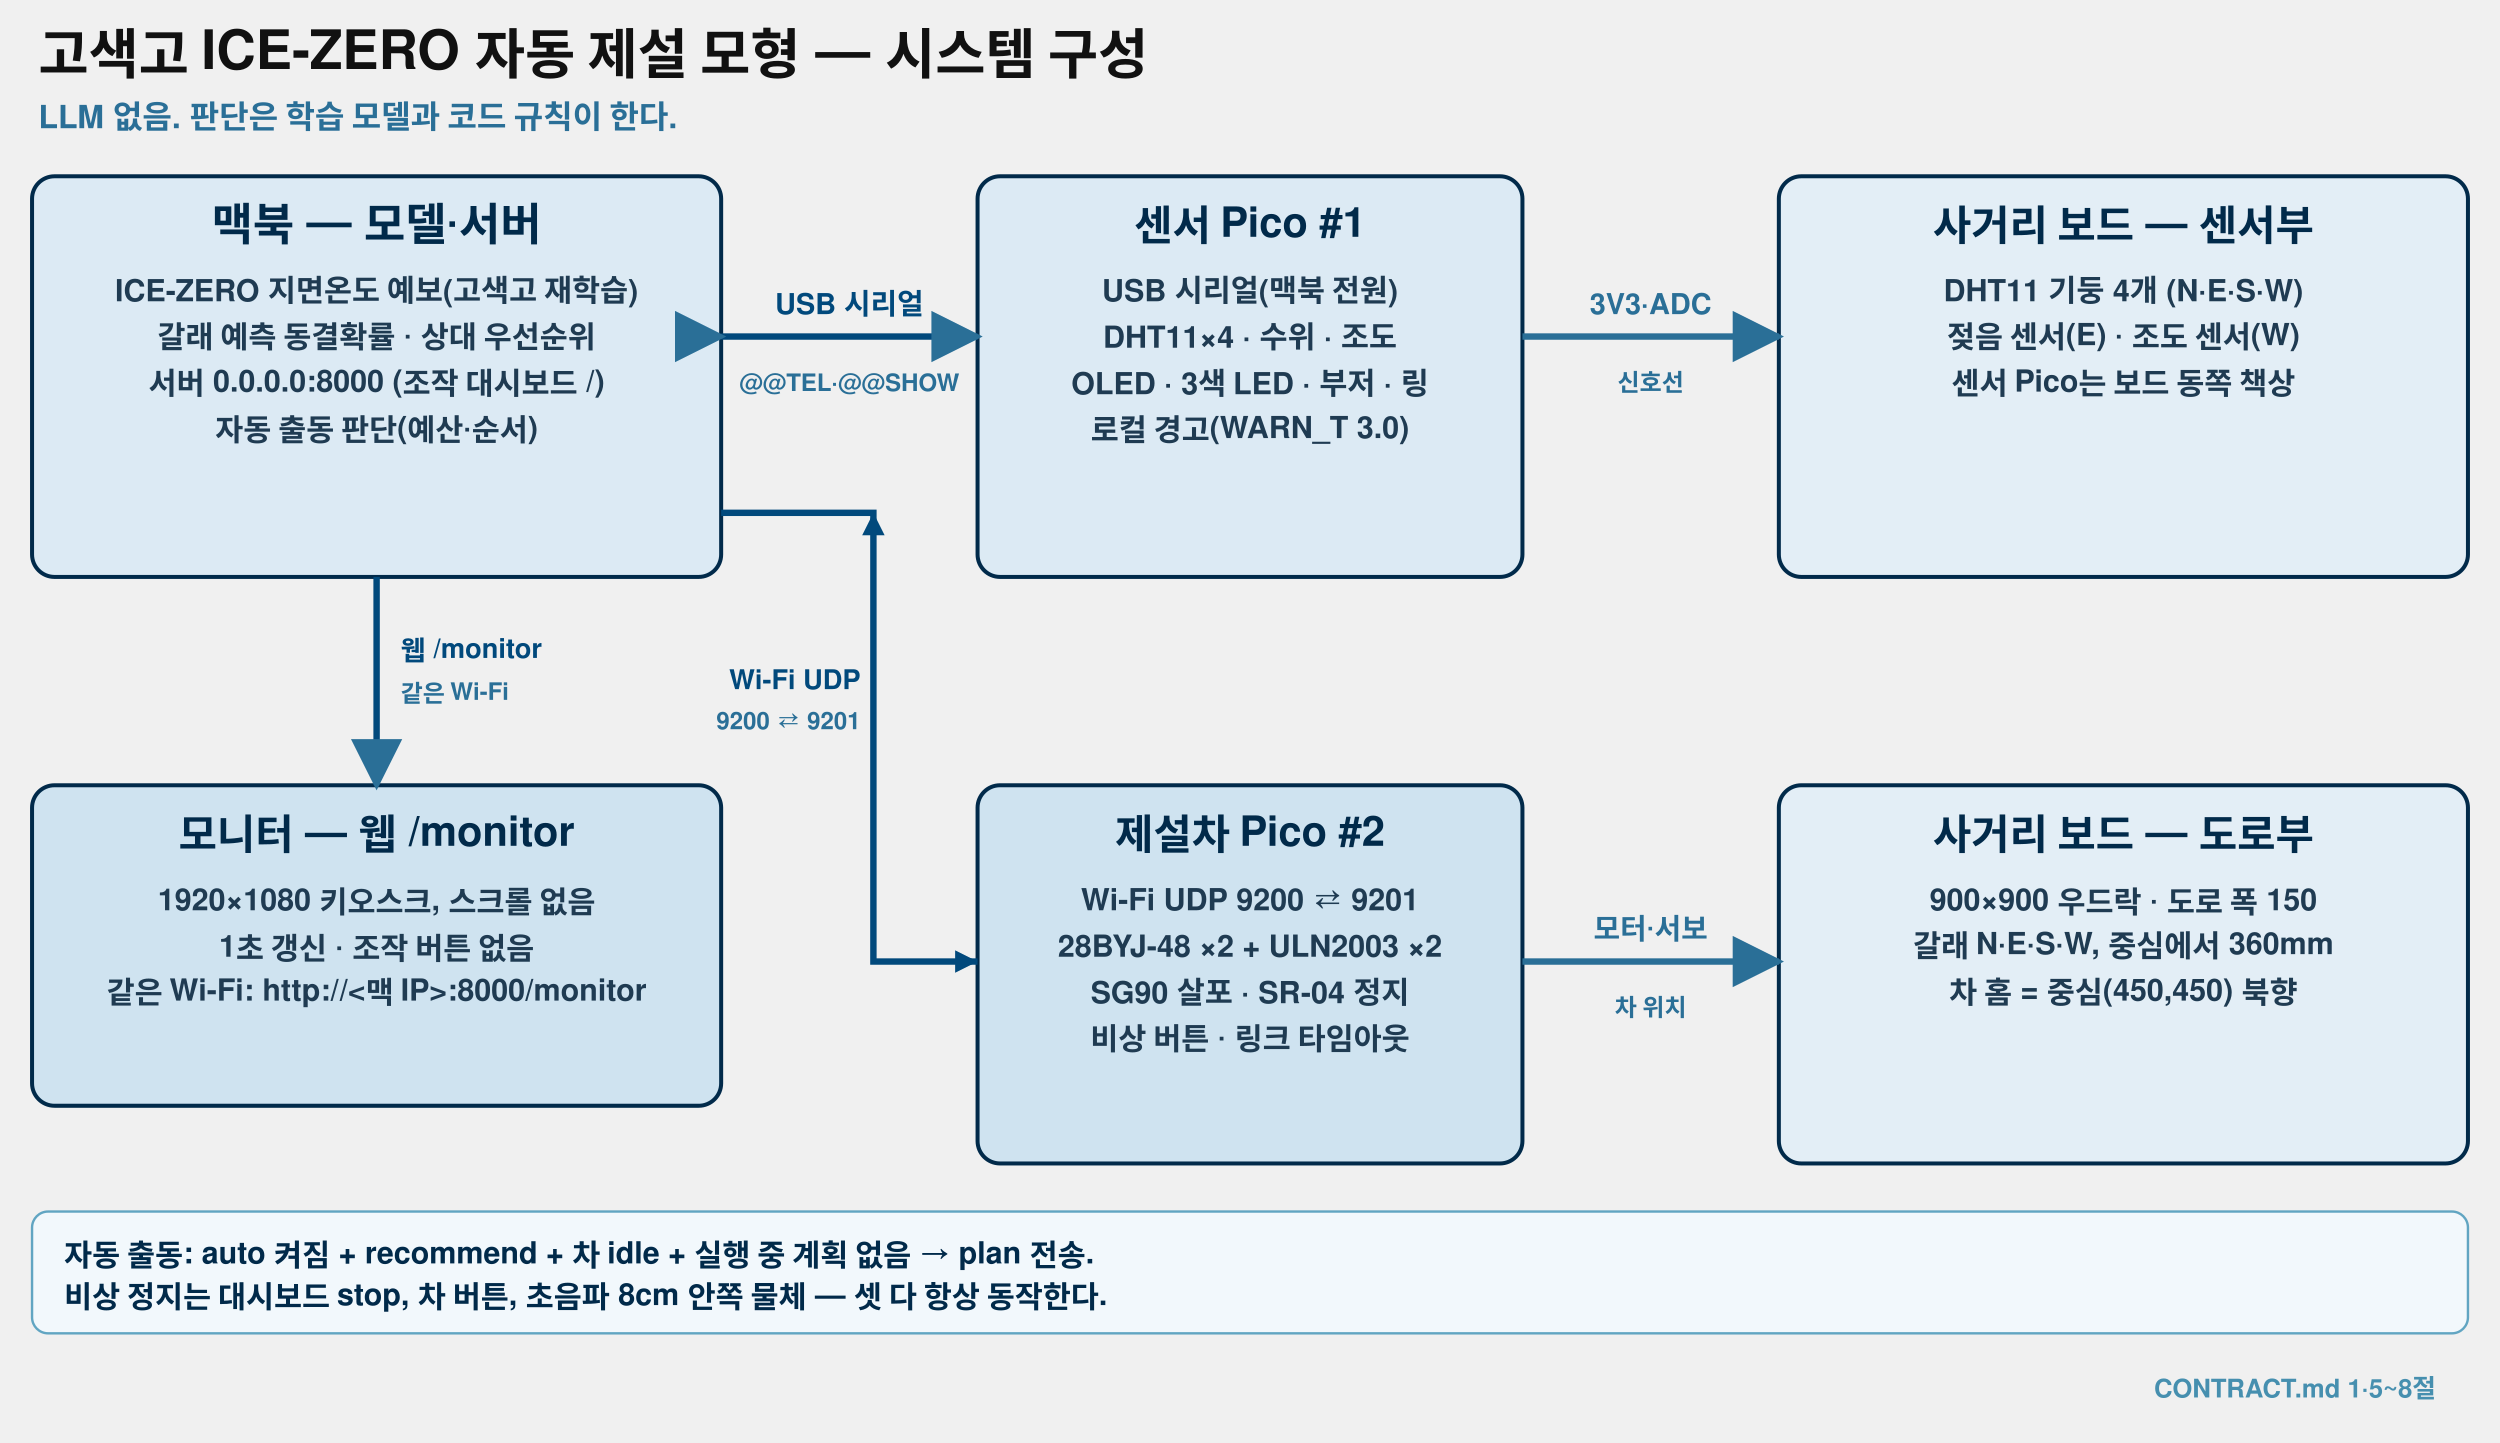
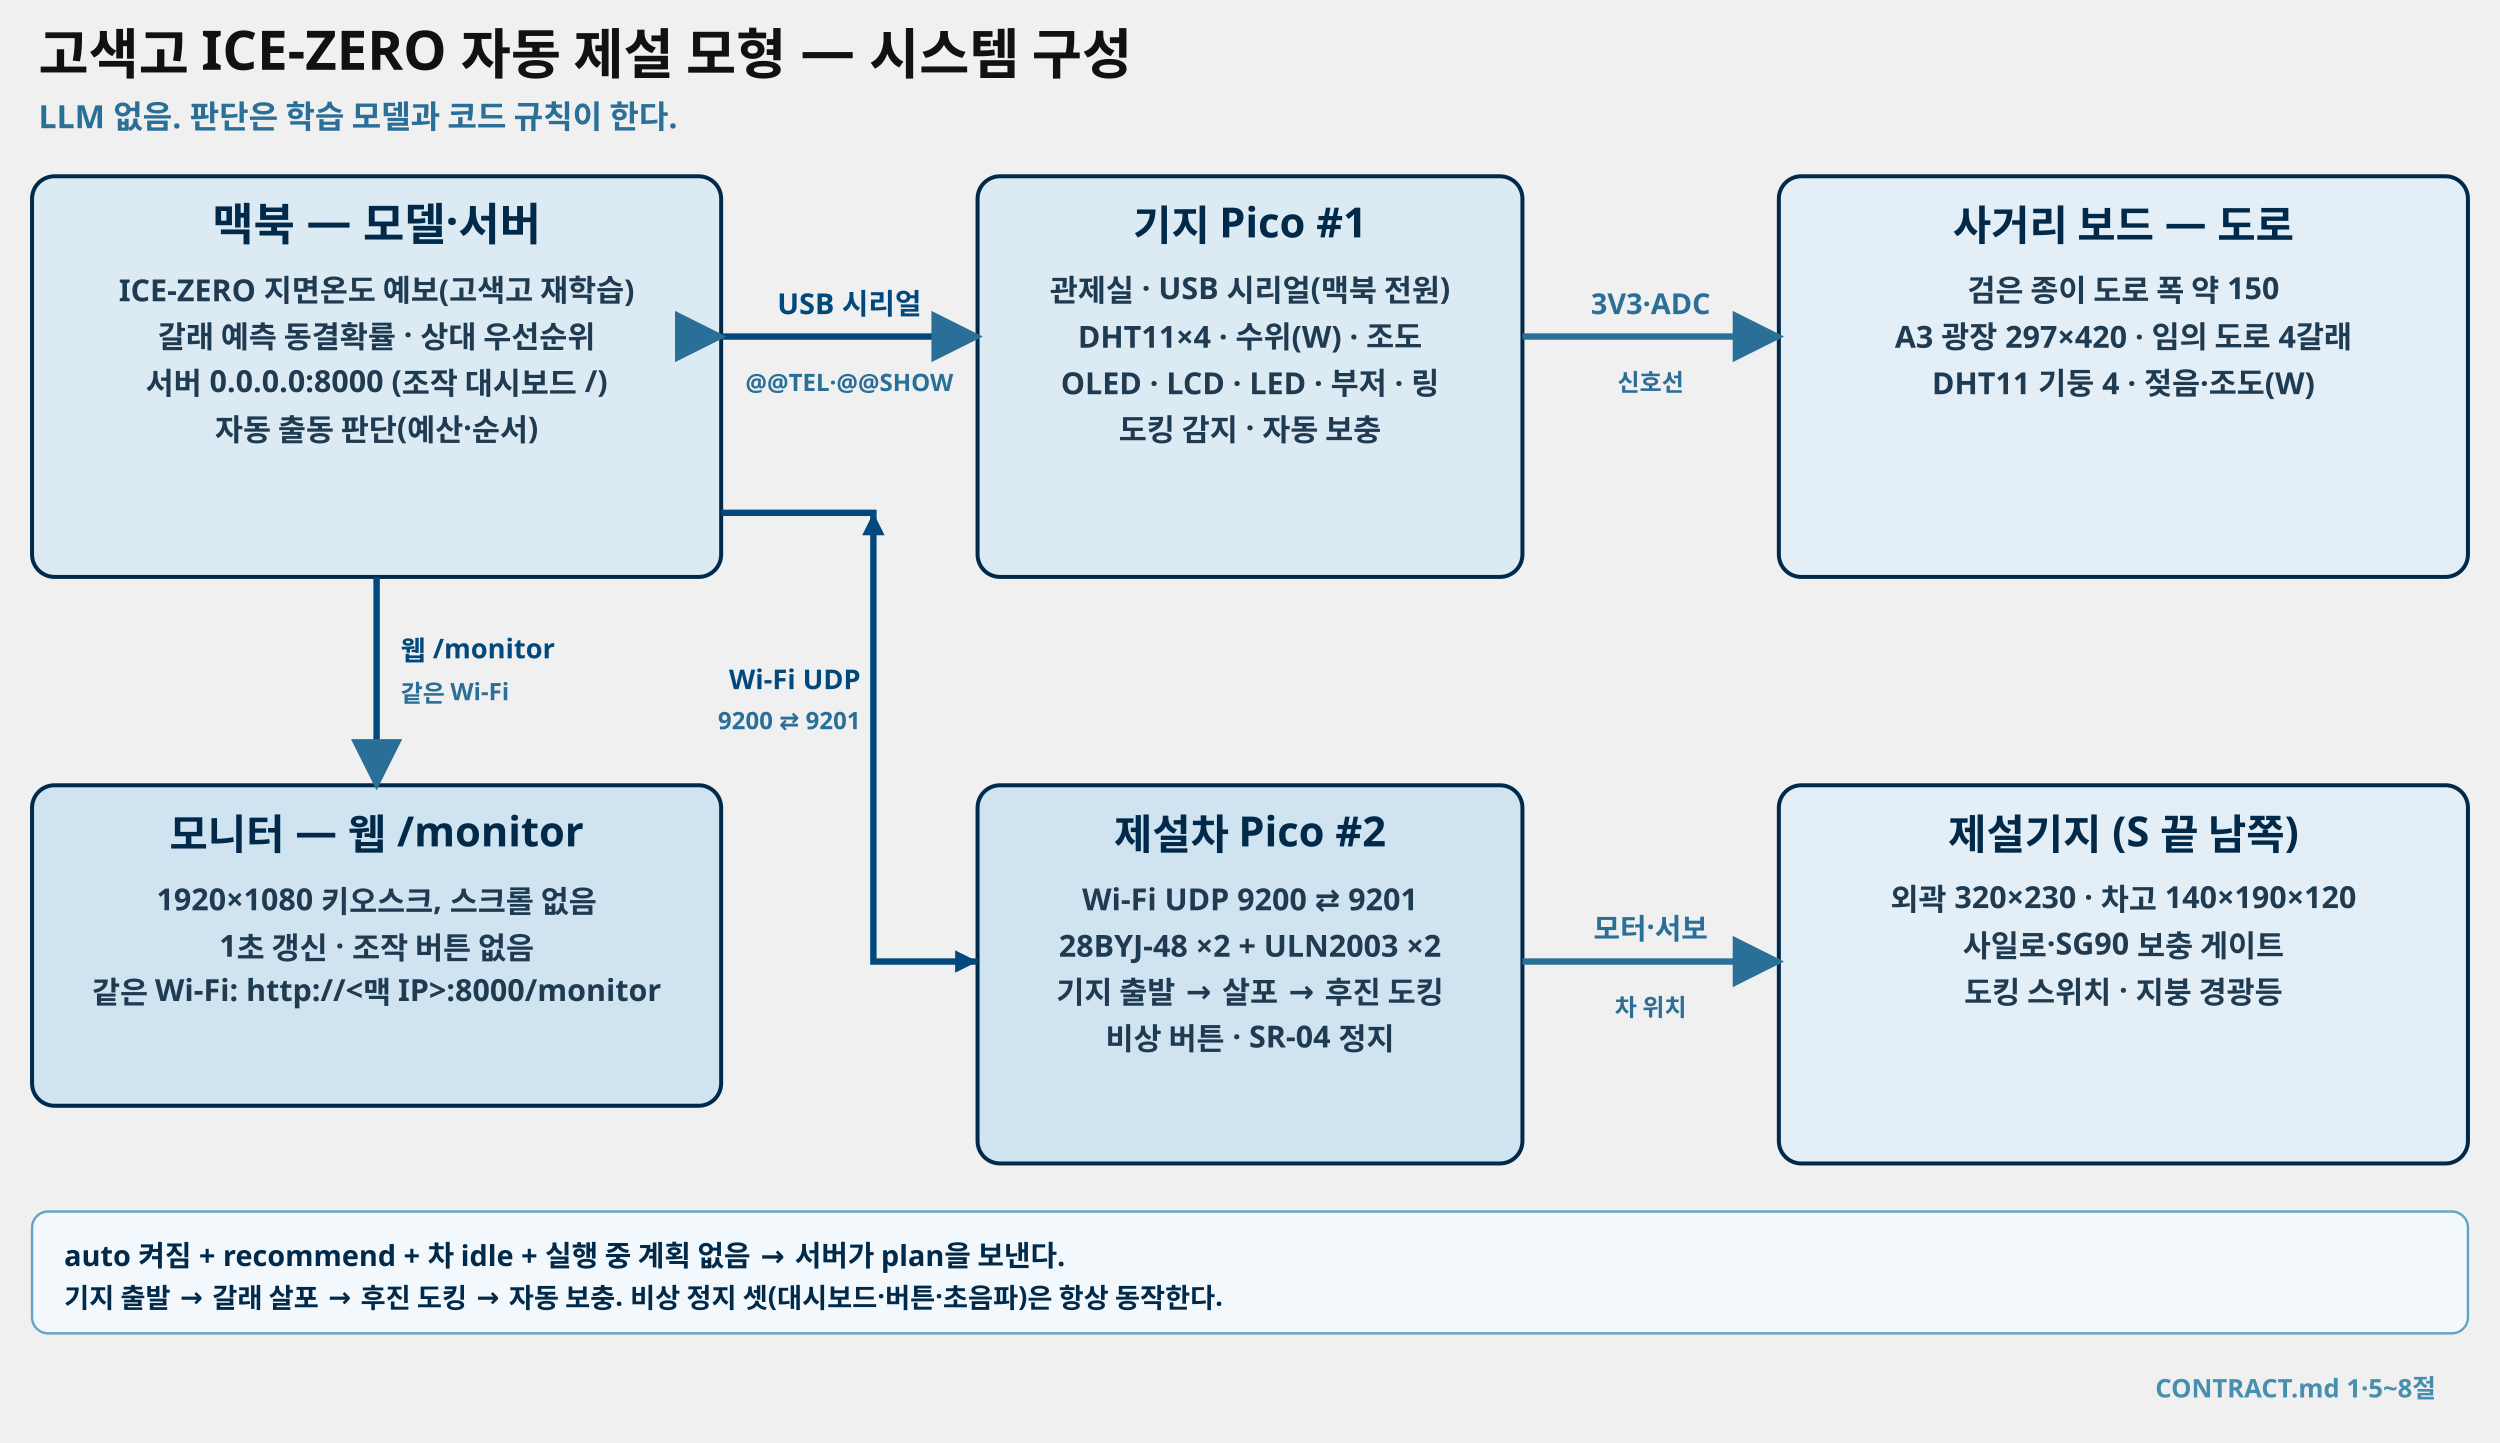
- <svg xmlns="http://www.w3.org/2000/svg" viewBox="0 0 1560 900" width="1560" height="900" font-family="Helvetica, Apple SD Gothic Neo, Noto Sans KR, sans-serif">
+ <svg xmlns="http://www.w3.org/2000/svg" viewBox="0 0 1560 900" width="1560" height="900" font-family="'Pretendard Variable', Pretendard, 'Apple SD Gothic Neo', sans-serif">
  <defs>
    <marker id="arrE" viewBox="0 0 10 10" refX="9" refY="5" markerWidth="7" markerHeight="7" orient="auto">
      <path d="M0 0 L10 5 L0 10 z" fill="#01497c" />
    </marker>
    <marker id="arrS" viewBox="0 0 10 10" refX="1" refY="5" markerWidth="7" markerHeight="7" orient="auto">
      <path d="M10 0 L0 5 L10 10 z" fill="#01497c" />
    </marker>
    <marker id="flow" viewBox="0 0 10 10" refX="9" refY="5" markerWidth="8" markerHeight="8" orient="auto">
      <path d="M0 0 L10 5 L0 10 z" fill="#012a4a" />
    </marker>
    <marker id="flowB" viewBox="0 0 10 10" refX="9" refY="5" markerWidth="8" markerHeight="8" orient="auto">
      <path d="M0 0 L10 5 L0 10 z" fill="#2a6f97" />
    </marker>
    <marker id="flowL" viewBox="0 0 10 10" refX="9" refY="5" markerWidth="8" markerHeight="8" orient="auto">
      <path d="M0 0 L10 5 L0 10 z" fill="#a9d6e5" />
    </marker>
    <pattern id="waves" width="40" height="18" patternUnits="userSpaceOnUse">
      <path d="M0 9 q10 -7 20 0 t20 0" fill="none" stroke="#468faf" stroke-width="2" />
    </pattern>
    <pattern id="hatch" width="12" height="12" patternUnits="userSpaceOnUse" patternTransform="rotate(45)">
      <rect width="6" height="12" fill="#a9d6e5" />
      <rect x="6" width="6" height="12" fill="#ffffff" />
    </pattern>
  </defs>
  <text x="24.0" y="46.0" font-size="34" text-anchor="start" font-weight="800" fill="#111">고색고 ICE-ZERO 자동 제설 모형 — 시스템 구성</text>
  <text x="24.0" y="80.0" font-size="20" text-anchor="start" font-weight="600" fill="#2a6f97">LLM 없음. 판단은 학습 모델과 코드 규칙이 한다.</text>
  <rect x="20.0" y="110.0" width="430.0" height="250.0" rx="14" fill="#dceaf4" stroke="#012a4a" stroke-width="2.5" />
  <text x="235.0" y="150.0" font-size="28" text-anchor="middle" font-weight="800" fill="#012a4a">맥북 — 모델·서버</text>
  <text x="235.0" y="188.0" font-size="19" text-anchor="middle" font-weight="600" fill="#1f3b52">ICE-ZERO 지면온도 예보(고색고 재학습)</text>
  <text x="235.0" y="217.0" font-size="19" text-anchor="middle" font-weight="600" fill="#1f3b52">갈래 예측 동결확률 · 상대 우선순위</text>
  <text x="235.0" y="246.0" font-size="19" text-anchor="middle" font-weight="600" fill="#1f3b52">서버 0.0.0.0:8000 (조작 대시보드 /)</text>
  <text x="235.0" y="275.0" font-size="19" text-anchor="middle" font-weight="600" fill="#1f3b52">자동 출동 판단(예산·순서)</text>
  <rect x="20.0" y="490.0" width="430.0" height="200.0" rx="14" fill="#cfe3f0" stroke="#012a4a" stroke-width="2.5" />
  <text x="235.0" y="530.0" font-size="26" text-anchor="middle" font-weight="800" fill="#012a4a">모니터 — 웹 /monitor</text>
  <text x="235.0" y="568.0" font-size="19" text-anchor="middle" font-weight="600" fill="#1f3b52">1920×1080 키오스크, 스크롤 없음</text>
  <text x="235.0" y="597.0" font-size="19" text-anchor="middle" font-weight="600" fill="#1f3b52">1초 갱신 · 조작 버튼 없음</text>
  <text x="235.0" y="626.0" font-size="19" text-anchor="middle" font-weight="600" fill="#1f3b52">같은 Wi-Fi: http://&lt;맥 IP&gt;:8000/monitor</text>
  <rect x="610.0" y="110.0" width="340.0" height="250.0" rx="14" fill="#dceaf4" stroke="#012a4a" stroke-width="2.5" />
-   <text x="780.0" y="150.0" font-size="26" text-anchor="middle" font-weight="800" fill="#012a4a">센서 Pico #1</text>
-   <text x="780.0" y="188.0" font-size="19" text-anchor="middle" font-weight="600" fill="#1f3b52">USB 시리얼(맥북 전원)</text>
-   <text x="780.0" y="217.0" font-size="19" text-anchor="middle" font-weight="600" fill="#1f3b52">DHT11×4 · 수위 · 조도</text>
-   <text x="780.0" y="246.0" font-size="19" text-anchor="middle" font-weight="600" fill="#1f3b52">OLED · 3색 LED · 부저 · 링</text>
-   <text x="780.0" y="275.0" font-size="19" text-anchor="middle" font-weight="600" fill="#1f3b52">로컬 경고(WARN_T 3.0)</text>
+   <text x="780.0" y="150.0" font-size="26" text-anchor="middle" font-weight="800" fill="#012a4a">기지 Pico #1</text>
+   <text x="780.0" y="188.0" font-size="19" text-anchor="middle" font-weight="600" fill="#1f3b52">관제실 · USB 시리얼(맥북 전원)</text>
+   <text x="780.0" y="217.0" font-size="19" text-anchor="middle" font-weight="600" fill="#1f3b52">DHT11×4 · 수위(W) · 조도</text>
+   <text x="780.0" y="246.0" font-size="19" text-anchor="middle" font-weight="600" fill="#1f3b52">OLED · LCD · LED · 부저 · 링</text>
+   <text x="780.0" y="275.0" font-size="19" text-anchor="middle" font-weight="600" fill="#1f3b52">도킹 감지 · 자동 보충</text>
  <rect x="610.0" y="490.0" width="340.0" height="236.0" rx="14" fill="#cfe3f0" stroke="#012a4a" stroke-width="2.5" />
  <text x="780.0" y="530.0" font-size="26" text-anchor="middle" font-weight="800" fill="#012a4a">제설차 Pico #2</text>
  <text x="780.0" y="568.0" font-size="19" text-anchor="middle" font-weight="600" fill="#1f3b52">Wi-Fi UDP 9200 ⇄ 9201</text>
  <text x="780.0" y="597.0" font-size="19" text-anchor="middle" font-weight="600" fill="#1f3b52">28BYJ-48 ×2 + ULN2003 ×2</text>
-   <text x="780.0" y="626.0" font-size="19" text-anchor="middle" font-weight="600" fill="#1f3b52">SG90 살포 · SR-04 정지</text>
-   <text x="780.0" y="655.0" font-size="19" text-anchor="middle" font-weight="600" fill="#1f3b52">비상 버튼 · 링크 타임아웃</text>
+   <text x="780.0" y="626.0" font-size="19" text-anchor="middle" font-weight="600" fill="#1f3b52">기지 출발 → 살포 → 후진 도킹</text>
+   <text x="780.0" y="655.0" font-size="19" text-anchor="middle" font-weight="600" fill="#1f3b52">비상 버튼 · SR-04 정지</text>
  <rect x="1110.0" y="110.0" width="430.0" height="250.0" rx="14" fill="#e3eef6" stroke="#012a4a" stroke-width="2.5" />
-   <text x="1325.0" y="150.0" font-size="26" text-anchor="middle" font-weight="800" fill="#012a4a">사거리 보드 — 센서부</text>
-   <text x="1325.0" y="188.0" font-size="19" text-anchor="middle" font-weight="600" fill="#1f3b52">DHT11 기둥 4개 (N·E·S·W)</text>
-   <text x="1325.0" y="217.0" font-size="19" text-anchor="middle" font-weight="600" fill="#1f3b52">젖음 센서(E) · 조도 센서(W)</text>
-   <text x="1325.0" y="246.0" font-size="19" text-anchor="middle" font-weight="600" fill="#1f3b52">센서 Pico는 보드 동쪽 책상</text>
+   <text x="1325.0" y="150.0" font-size="26" text-anchor="middle" font-weight="800" fill="#012a4a">사거리 보드 — 도로</text>
+   <text x="1325.0" y="188.0" font-size="19" text-anchor="middle" font-weight="600" fill="#1f3b52">검은 종이 도로 폭 약 150</text>
+   <text x="1325.0" y="217.0" font-size="19" text-anchor="middle" font-weight="600" fill="#1f3b52">A3 광장 297×420 · 임의 도로 4갈래</text>
+   <text x="1325.0" y="246.0" font-size="19" text-anchor="middle" font-weight="600" fill="#1f3b52">DHT11 기둥 4 · 젖음·조도(W)</text>
  <rect x="1110.0" y="490.0" width="430.0" height="236.0" rx="14" fill="#e3eef6" stroke="#012a4a" stroke-width="2.5" />
-   <text x="1325.0" y="530.0" font-size="26" text-anchor="middle" font-weight="800" fill="#012a4a">사거리 보드 — 도로부</text>
-   <text x="1325.0" y="568.0" font-size="19" text-anchor="middle" font-weight="600" fill="#1f3b52">900×900 우드락 · 도로 폭 150</text>
-   <text x="1325.0" y="597.0" font-size="19" text-anchor="middle" font-weight="600" fill="#1f3b52">갈래 N·E·S·W, 중심에서 360mm</text>
-   <text x="1325.0" y="626.0" font-size="19" text-anchor="middle" font-weight="600" fill="#1f3b52">차 홈 = 중심(450,450) 북향</text>
+   <text x="1325.0" y="530.0" font-size="26" text-anchor="middle" font-weight="800" fill="#012a4a">제설기지 (S 끝 남쪽)</text>
+   <text x="1325.0" y="568.0" font-size="19" text-anchor="middle" font-weight="600" fill="#1f3b52">외곽 320×230 · 차고 140×190×120</text>
+   <text x="1325.0" y="597.0" font-size="19" text-anchor="middle" font-weight="600" fill="#1f3b52">사일로·SG90 보충 게이트</text>
+   <text x="1325.0" y="626.0" font-size="19" text-anchor="middle" font-weight="600" fill="#1f3b52">도킹 스위치 · 지붕 경광등</text>
  <line x1="450.0" y1="210.0" x2="610.0" y2="210.0" stroke="#01497c" stroke-width="4" marker-start="url(#flowB)" marker-end="url(#flowB)" />
  <text x="530.0" y="196.0" font-size="18" text-anchor="middle" font-weight="800" fill="#01497c">USB 시리얼</text>
  <text x="530.0" y="244.0" font-size="15" text-anchor="middle" font-weight="700" fill="#2a6f97">@@TEL·@@SHOW</text>
  <line x1="950.0" y1="210.0" x2="1110.0" y2="210.0" stroke="#2a6f97" stroke-width="4" marker-end="url(#flowB)" />
  <text x="1030.0" y="196.0" font-size="18" text-anchor="middle" font-weight="800" fill="#2a6f97">3V3·ADC</text>
  <text x="1030.0" y="244.0" font-size="15" text-anchor="middle" font-weight="700" fill="#2a6f97">신호선</text>
  <line x1="235.0" y1="360.0" x2="235.0" y2="490.0" stroke="#01497c" stroke-width="4" marker-end="url(#flowB)" />
  <text x="250.0" y="412.0" font-size="17" text-anchor="start" font-weight="800" fill="#01497c">웹 /monitor</text>
  <text x="250.0" y="438.0" font-size="15" text-anchor="start" font-weight="700" fill="#2a6f97">같은 Wi-Fi</text>
  <path d="M 450 320 L 545 320 L 545 600 L 610 600" fill="none" stroke="#01497c" stroke-width="4" />
  <path d="M 610 600 l -14 -7 l 0 14 z" fill="#01497c" />
  <path d="M 545 320 l -7 14 l 14 0 z" fill="#01497c" />
  <text x="537.0" y="430.0" font-size="17" text-anchor="end" font-weight="800" fill="#01497c">Wi-Fi UDP</text>
  <text x="537.0" y="455.0" font-size="15" text-anchor="end" font-weight="700" fill="#2a6f97">9200 ⇄ 9201</text>
  <line x1="950.0" y1="600.0" x2="1110.0" y2="600.0" stroke="#2a6f97" stroke-width="4" marker-end="url(#flowB)" />
  <text x="1030.0" y="586.0" font-size="18" text-anchor="middle" font-weight="800" fill="#2a6f97">모터·서보</text>
  <text x="1030.0" y="634.0" font-size="15" text-anchor="middle" font-weight="700" fill="#2a6f97">차 위치</text>
  <rect x="20.0" y="756.0" width="1520.0" height="76.0" rx="10" fill="#f2f8fc" stroke="#61a5c2" stroke-width="1.5" />
-   <text x="40.0" y="790.0" font-size="19" text-anchor="start" font-weight="700" fill="#012a4a">자동 출동: auto 켜짐 + recommend + 차 idle + 실행 중 계획 없음 → plan 전송.</text>
-   <text x="40.0" y="816.0" font-size="19" text-anchor="start" font-weight="700" fill="#012a4a">비상 정지는 대시보드 stop, 차 버튼, 초음파 8cm 안쪽 물체 — 셋 다 항상 동작한다.</text>
+   <text x="40.0" y="790.0" font-size="18" text-anchor="start" font-weight="700" fill="#012a4a">auto 켜짐 + recommend + 차 idle + 실행 중 계획 없음 → 서버가 plan을 보낸다.</text>
+   <text x="40.0" y="816.0" font-size="17" text-anchor="start" font-weight="700" fill="#012a4a">기지 출발 → 갈래 살포 → 후진 도킹 → 자동 보충. 비상 정지 셋(대시보드·버튼·초음파)은 항상 동작한다.</text>
  <text x="1520.0" y="872.0" font-size="16" text-anchor="end" font-weight="600" fill="#468faf">CONTRACT.md 1·5~8절</text>
</svg>
